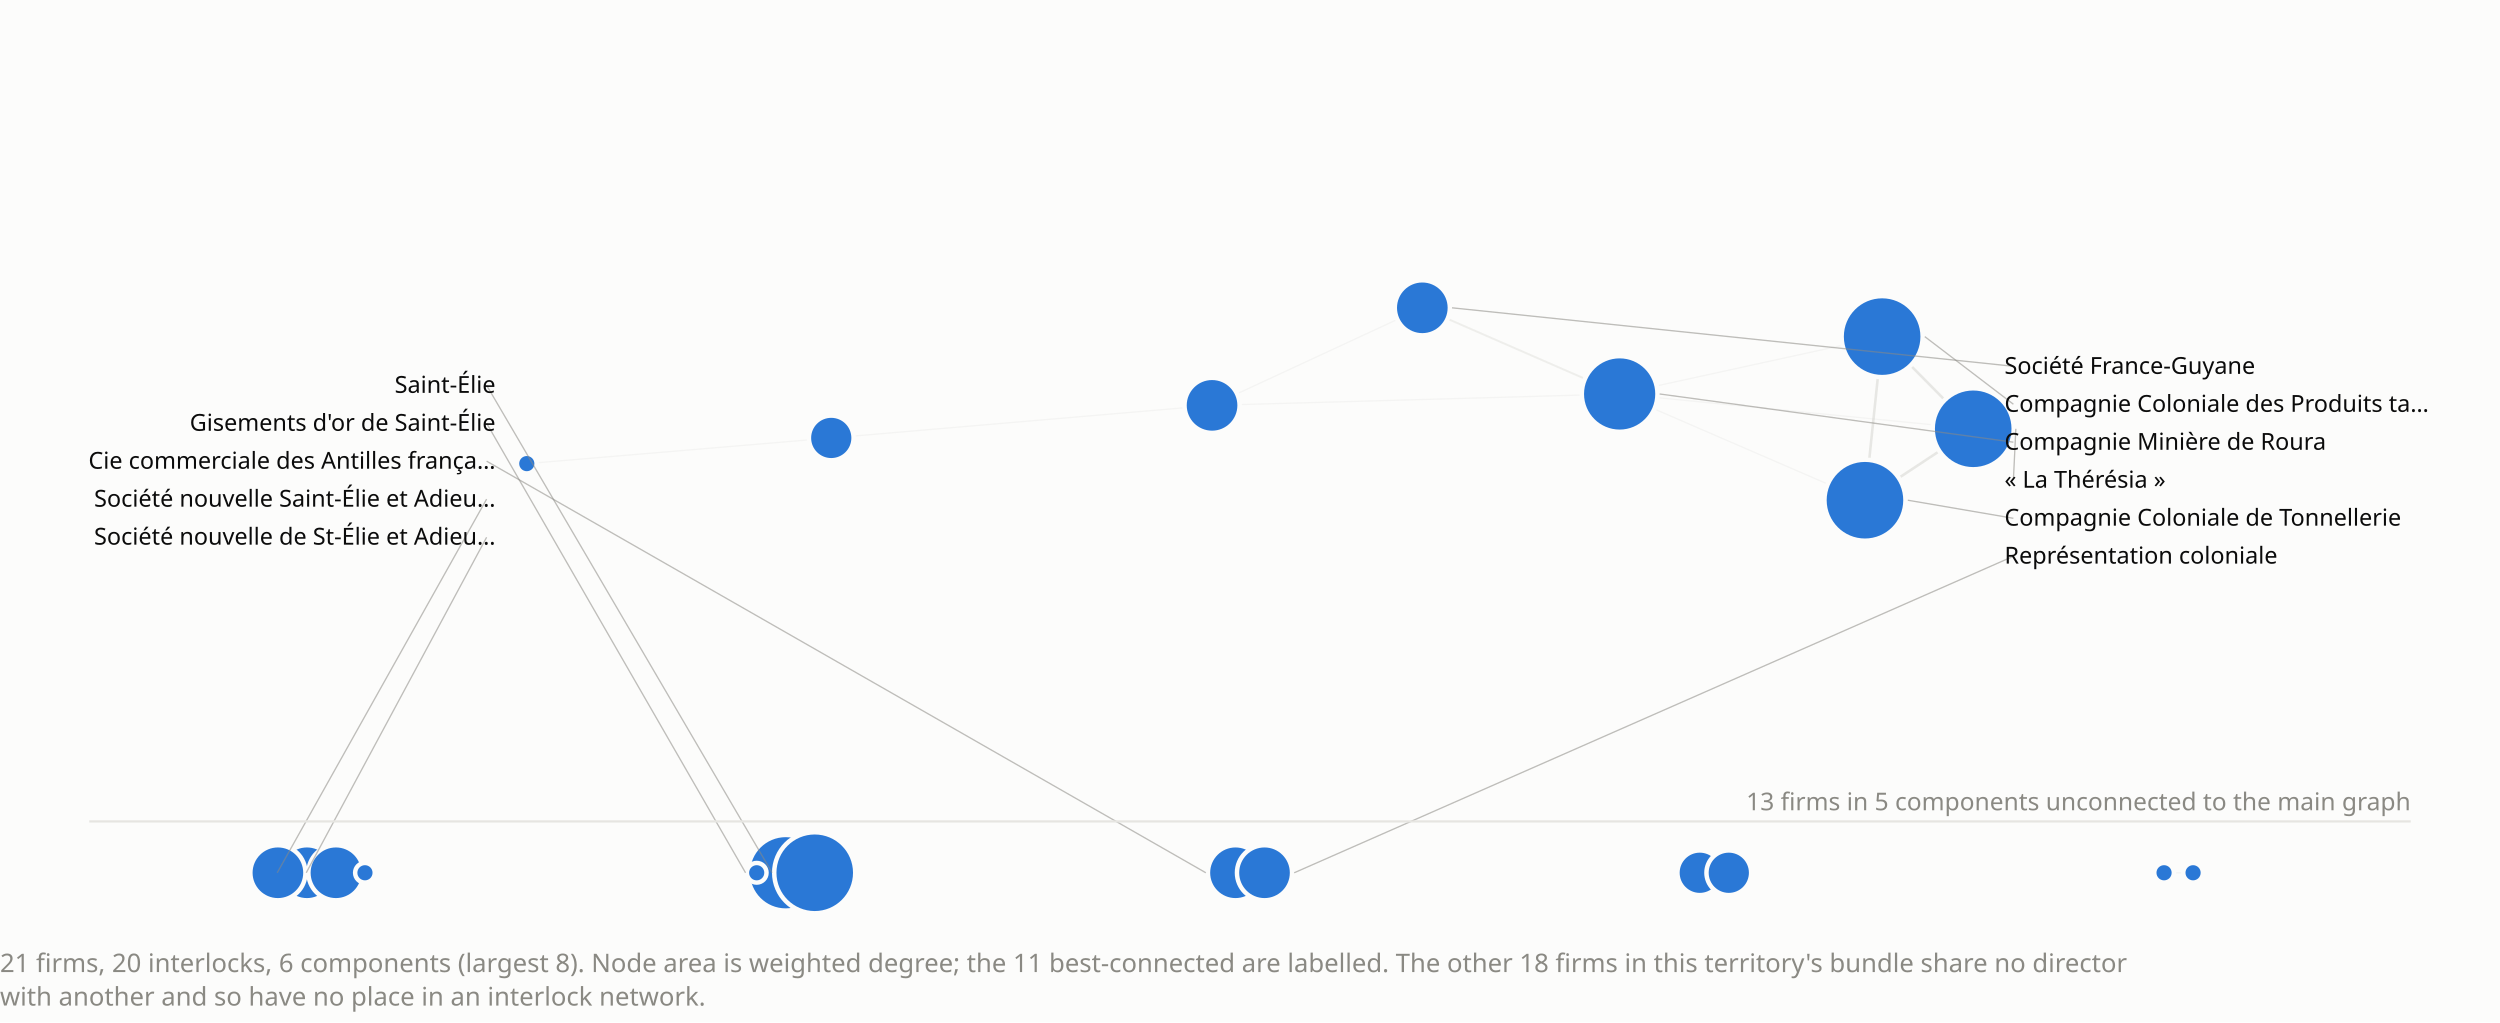
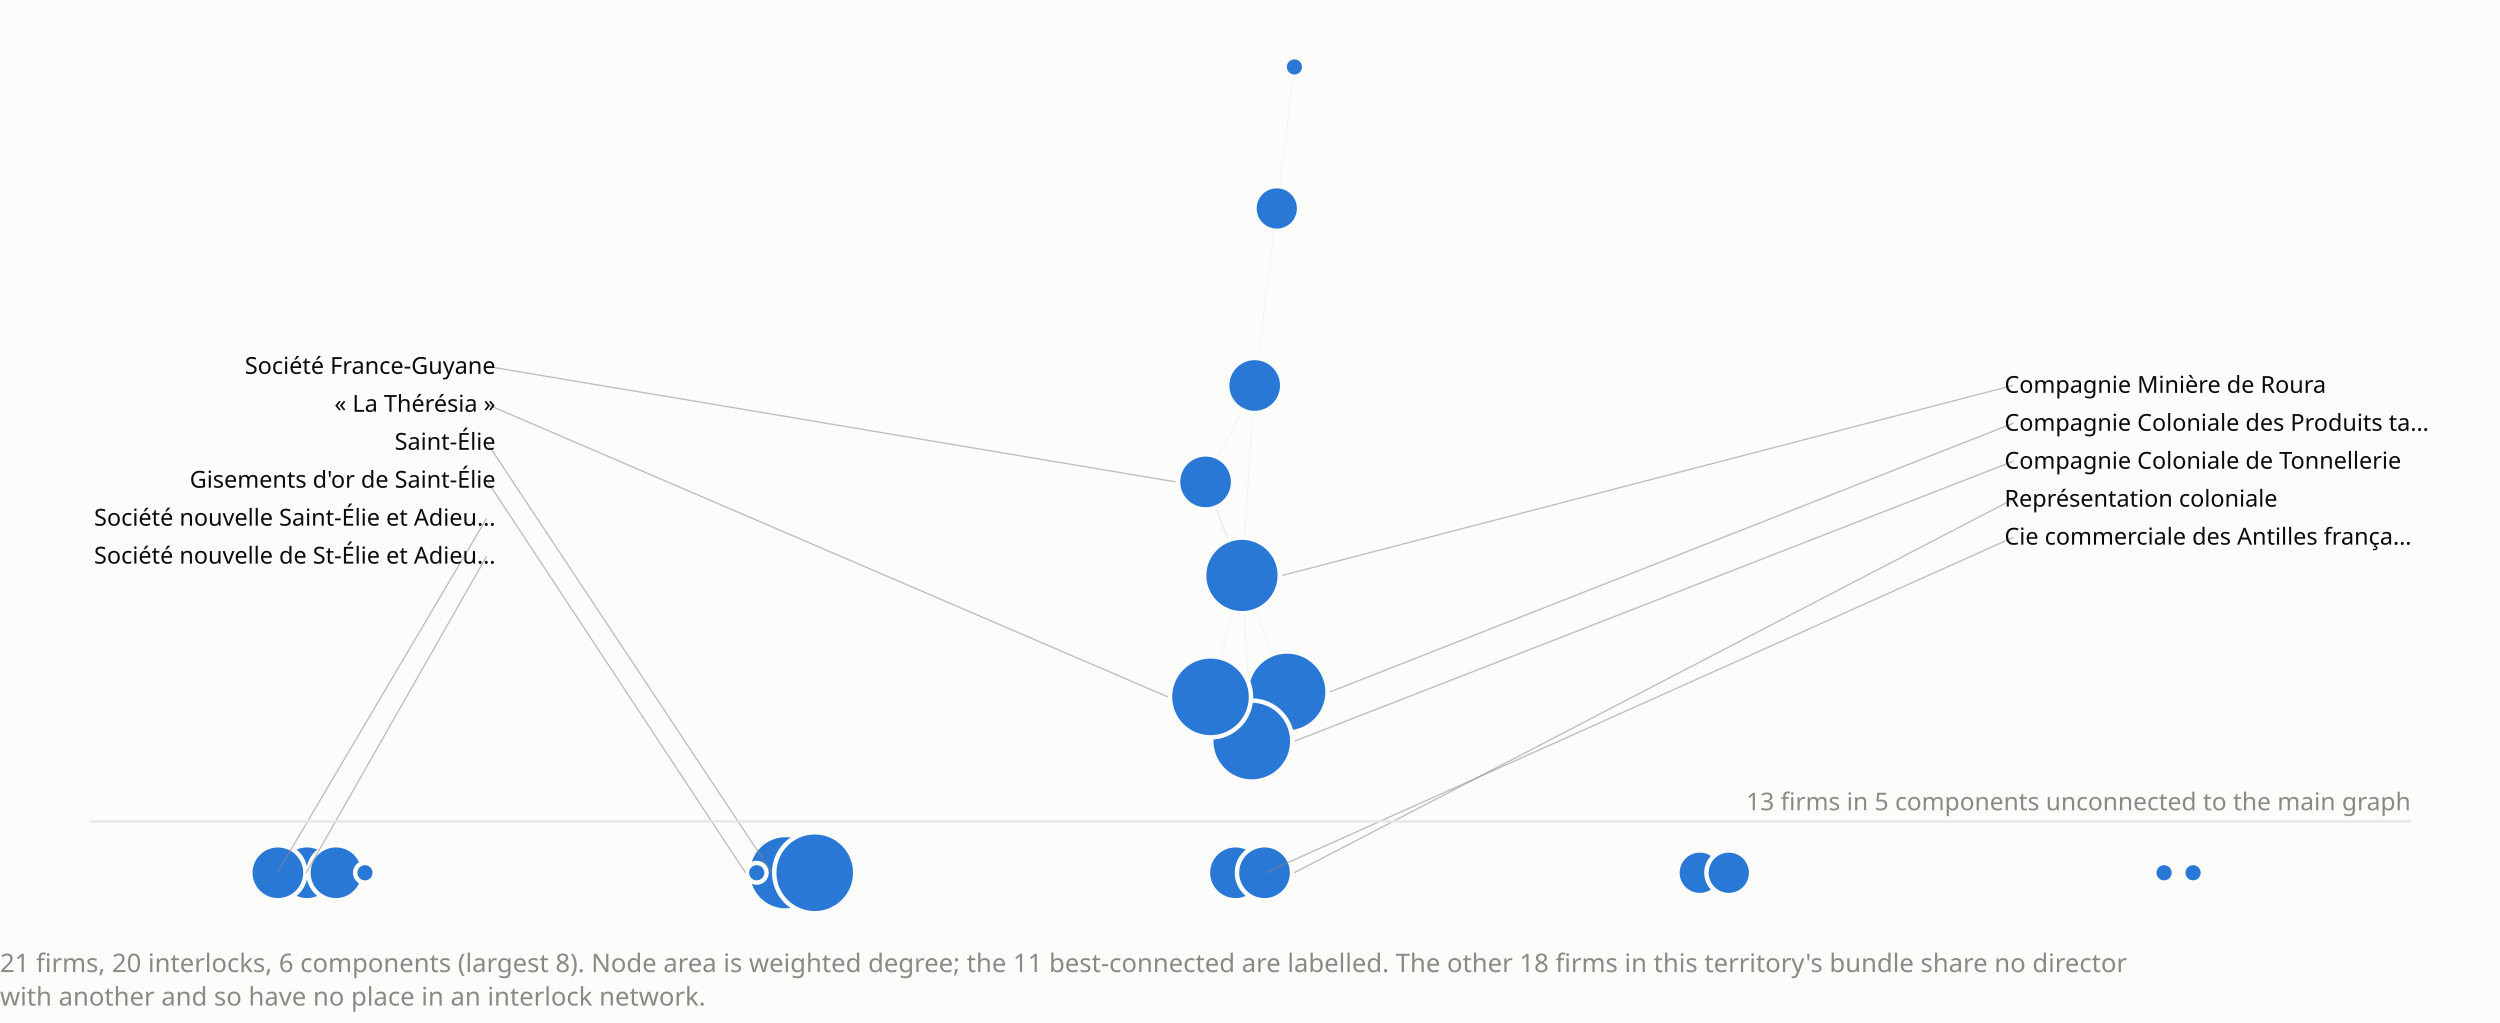
<svg xmlns="http://www.w3.org/2000/svg" viewBox="0 0 1120 458" width="1120" height="458" role="img" aria-label="French Guiana interlock network">
  <rect width="1120" height="458" fill="#fcfcfb" />
  <g stroke="#c9c8c2" fill="none">
    <path d="M352.0 391.0L365.0 391.0" stroke-width="2.00" stroke-opacity="0.620" />
-     <path d="M365.0 391.0L339.0 391.0M843.2 150.8L725.6 176.5M835.5 224.1L725.6 176.5M884.0 192.1L725.6 176.5M637.2 137.9L543.0 181.6M725.6 176.5L543.0 181.6M137.5 391.0L124.5 391.0M150.5 391.0L124.5 391.0M543.0 181.6L372.4 196.2M372.4 196.2L236.0 207.7M124.5 391.0L163.5 391.0M969.5 391.0L982.5 391.0" stroke-width="0.60" stroke-opacity="0.160" />
-     <path d="M553.5 391.0L566.5 391.0M843.2 150.8L835.5 224.1M843.2 150.8L884.0 192.1M835.5 224.1L884.0 192.1" stroke-width="1.16" stroke-opacity="0.400" />
-     <path d="M761.5 391.0L774.5 391.0M637.2 137.9L725.6 176.5M137.5 391.0L150.5 391.0" stroke-width="0.88" stroke-opacity="0.280" />
+     <path d="M365.0 391.0L339.0 391.0M576.6 310.0L556.4 257.8M560.8 332.0L556.4 257.8M542.3 312.2L556.4 257.8M540.1 215.9L562.1 172.7M556.4 257.8L562.1 172.7M137.5 391.0L124.5 391.0M150.5 391.0L124.5 391.0M562.1 172.7L572.0 93.4M572.0 93.4L579.9 30.0M124.5 391.0L163.5 391.0M969.5 391.0L982.5 391.0" stroke-width="0.60" stroke-opacity="0.160" />
+     <path d="M553.5 391.0L566.5 391.0M576.6 310.0L560.8 332.0M576.6 310.0L542.3 312.2M560.8 332.0L542.3 312.2" stroke-width="1.16" stroke-opacity="0.400" />
+     <path d="M761.5 391.0L774.5 391.0M540.1 215.9L556.4 257.8M137.5 391.0L150.5 391.0" stroke-width="0.88" stroke-opacity="0.280" />
  </g>
  <g>
    <circle class="nd" data-id="gisementsorsaintelie" cx="352.0" cy="391.0" r="16.95" fill="#2a78d6" stroke="#fcfcfb" stroke-width="2" />
    <circle class="nd" data-id="saintelie" cx="365.0" cy="391.0" r="18.15" fill="#2a78d6" stroke="#fcfcfb" stroke-width="2" />
    <circle class="nd" data-id="commercialeantillesfrancaisesftanon" cx="553.5" cy="391.0" r="12.34" fill="#2a78d6" stroke="#fcfcfb" stroke-width="2" />
    <circle class="nd" data-id="representationcoloniale" cx="566.5" cy="391.0" r="12.34" fill="#2a78d6" stroke="#fcfcfb" stroke-width="2" />
-     <circle class="nd" data-id="colonialeproduitstannants" cx="843.2" cy="150.8" r="18.15" fill="#2a78d6" stroke="#fcfcfb" stroke-width="2" />
-     <circle class="nd" data-id="colonialetonnellerie" cx="835.5" cy="224.1" r="18.15" fill="#2a78d6" stroke="#fcfcfb" stroke-width="2" />
-     <circle class="nd" data-id="theresia" cx="884.0" cy="192.1" r="18.15" fill="#2a78d6" stroke="#fcfcfb" stroke-width="2" />
+     <circle class="nd" data-id="colonialeproduitstannants" cx="576.6" cy="310.0" r="18.15" fill="#2a78d6" stroke="#fcfcfb" stroke-width="2" />
+     <circle class="nd" data-id="colonialetonnellerie" cx="560.8" cy="332.0" r="18.15" fill="#2a78d6" stroke="#fcfcfb" stroke-width="2" />
+     <circle class="nd" data-id="theresia" cx="542.3" cy="312.2" r="18.15" fill="#2a78d6" stroke="#fcfcfb" stroke-width="2" />
    <circle class="nd" data-id="mataroni" cx="761.5" cy="391.0" r="10.01" fill="#2a78d6" stroke="#fcfcfb" stroke-width="2" />
    <circle class="nd" data-id="minesorguyane" cx="774.5" cy="391.0" r="10.01" fill="#2a78d6" stroke="#fcfcfb" stroke-width="2" />
-     <circle class="nd" data-id="franceguyane" cx="637.2" cy="137.9" r="12.34" fill="#2a78d6" stroke="#fcfcfb" stroke-width="2" />
-     <circle class="nd" data-id="miniereroura" cx="725.6" cy="176.5" r="16.95" fill="#2a78d6" stroke="#fcfcfb" stroke-width="2" />
+     <circle class="nd" data-id="franceguyane" cx="540.1" cy="215.9" r="12.34" fill="#2a78d6" stroke="#fcfcfb" stroke-width="2" />
+     <circle class="nd" data-id="miniereroura" cx="556.4" cy="257.8" r="16.95" fill="#2a78d6" stroke="#fcfcfb" stroke-width="2" />
    <circle class="nd" data-id="saintelieadieuvat" cx="137.5" cy="391.0" r="12.34" fill="#2a78d6" stroke="#fcfcfb" stroke-width="2" />
    <circle class="nd" data-id="stelieadieuvat" cx="150.5" cy="391.0" r="12.34" fill="#2a78d6" stroke="#fcfcfb" stroke-width="2" />
-     <circle class="nd" data-id="cotonniereguyane" cx="543.0" cy="181.6" r="12.34" fill="#2a78d6" stroke="#fcfcfb" stroke-width="2" />
-     <circle class="nd" data-id="sucriereagricoleguyane" cx="372.4" cy="196.2" r="10.01" fill="#2a78d6" stroke="#fcfcfb" stroke-width="2" />
+     <circle class="nd" data-id="cotonniereguyane" cx="562.1" cy="172.7" r="12.34" fill="#2a78d6" stroke="#fcfcfb" stroke-width="2" />
+     <circle class="nd" data-id="sucriereagricoleguyane" cx="572.0" cy="93.4" r="10.01" fill="#2a78d6" stroke="#fcfcfb" stroke-width="2" />
    <circle class="nd" data-id="colonialeagricoleminiere" cx="124.5" cy="391.0" r="12.34" fill="#2a78d6" stroke="#fcfcfb" stroke-width="2" />
    <circle class="nd" data-id="unionminierehautemana" cx="163.5" cy="391.0" r="4.40" fill="#2a78d6" stroke="#fcfcfb" stroke-width="2" />
    <circle class="nd" data-id="exploitationsminieresinini" cx="969.5" cy="391.0" r="4.40" fill="#2a78d6" stroke="#fcfcfb" stroke-width="2" />
    <circle class="nd" data-id="forestiereguyane" cx="982.5" cy="391.0" r="4.40" fill="#2a78d6" stroke="#fcfcfb" stroke-width="2" />
-     <circle class="nd" data-id="comptoirsgenerauxguyane" cx="236.0" cy="207.7" r="4.40" fill="#2a78d6" stroke="#fcfcfb" stroke-width="2" />
+     <circle class="nd" data-id="comptoirsgenerauxguyane" cx="579.9" cy="30.0" r="4.40" fill="#2a78d6" stroke="#fcfcfb" stroke-width="2" />
    <circle class="nd" data-id="gisementsordieumerci" cx="339.0" cy="391.0" r="4.40" fill="#2a78d6" stroke="#fcfcfb" stroke-width="2" />
  </g>
-   <line x1="218.0" y1="172.6" x2="345.9" y2="391.0" stroke="#8a8983" stroke-width="0.6" stroke-opacity="0.55" />
-   <line x1="218.0" y1="189.6" x2="334.0" y2="391.0" stroke="#8a8983" stroke-width="0.6" stroke-opacity="0.55" />
-   <line x1="218.0" y1="206.6" x2="540.2" y2="391.0" stroke="#8a8983" stroke-width="0.6" stroke-opacity="0.55" />
-   <line x1="218.0" y1="223.6" x2="124.2" y2="391.0" stroke="#8a8983" stroke-width="0.6" stroke-opacity="0.55" />
-   <line x1="218.0" y1="240.7" x2="137.2" y2="391.0" stroke="#8a8983" stroke-width="0.6" stroke-opacity="0.55" />
-   <line x1="902.0" y1="164.1" x2="650.5" y2="137.9" stroke="#8a8983" stroke-width="0.6" stroke-opacity="0.55" />
-   <line x1="902.0" y1="181.1" x2="862.3" y2="150.8" stroke="#8a8983" stroke-width="0.6" stroke-opacity="0.55" />
-   <line x1="902.0" y1="198.1" x2="743.5" y2="176.5" stroke="#8a8983" stroke-width="0.6" stroke-opacity="0.55" />
-   <line x1="902.0" y1="215.1" x2="903.1" y2="192.1" stroke="#8a8983" stroke-width="0.6" stroke-opacity="0.55" />
-   <line x1="902.0" y1="232.2" x2="854.7" y2="224.1" stroke="#8a8983" stroke-width="0.6" stroke-opacity="0.55" />
-   <line x1="902.0" y1="249.2" x2="579.8" y2="391.0" stroke="#8a8983" stroke-width="0.6" stroke-opacity="0.55" />
+   <line x1="218.0" y1="164.1" x2="526.7" y2="215.9" stroke="#8a8983" stroke-width="0.6" stroke-opacity="0.55" />
+   <line x1="218.0" y1="181.1" x2="523.2" y2="312.2" stroke="#8a8983" stroke-width="0.6" stroke-opacity="0.55" />
+   <line x1="218.0" y1="198.1" x2="345.9" y2="391.0" stroke="#8a8983" stroke-width="0.6" stroke-opacity="0.55" />
+   <line x1="218.0" y1="215.1" x2="334.0" y2="391.0" stroke="#8a8983" stroke-width="0.6" stroke-opacity="0.55" />
+   <line x1="218.0" y1="232.2" x2="124.2" y2="391.0" stroke="#8a8983" stroke-width="0.6" stroke-opacity="0.55" />
+   <line x1="218.0" y1="249.2" x2="137.2" y2="391.0" stroke="#8a8983" stroke-width="0.6" stroke-opacity="0.55" />
+   <line x1="902.0" y1="172.6" x2="574.4" y2="257.8" stroke="#8a8983" stroke-width="0.6" stroke-opacity="0.55" />
+   <line x1="902.0" y1="189.6" x2="595.8" y2="310.0" stroke="#8a8983" stroke-width="0.6" stroke-opacity="0.55" />
+   <line x1="902.0" y1="206.6" x2="580.0" y2="332.0" stroke="#8a8983" stroke-width="0.6" stroke-opacity="0.55" />
+   <line x1="902.0" y1="223.6" x2="579.8" y2="391.0" stroke="#8a8983" stroke-width="0.6" stroke-opacity="0.55" />
+   <line x1="902.0" y1="240.7" x2="566.8" y2="391.0" stroke="#8a8983" stroke-width="0.6" stroke-opacity="0.55" />
  <g font-size="10.5" font-family="ui-sans-serif,system-ui,sans-serif" fill="#0b0b0b">
-     <text x="222.0" y="176.0" text-anchor="end">Saint-Élie</text>
-     <text x="222.0" y="193.0" text-anchor="end">Gisements d'or de Saint-Élie</text>
-     <text x="222.0" y="210.0" text-anchor="end">Cie commerciale des Antilles frança…</text>
-     <text x="222.0" y="227.0" text-anchor="end">Société nouvelle Saint-Élie et Adieu…</text>
-     <text x="222.0" y="244.0" text-anchor="end">Société nouvelle de St-Élie et Adieu…</text>
-     <text x="898.0" y="167.5" text-anchor="start">Société France-Guyane</text>
-     <text x="898.0" y="184.5" text-anchor="start">Compagnie Coloniale des Produits ta…</text>
-     <text x="898.0" y="201.5" text-anchor="start">Compagnie Minière de Roura</text>
-     <text x="898.0" y="218.5" text-anchor="start">« La Thérésia »</text>
-     <text x="898.0" y="235.5" text-anchor="start">Compagnie Coloniale de Tonnellerie</text>
-     <text x="898.0" y="252.5" text-anchor="start">Représentation coloniale</text>
+     <text x="222.0" y="167.5" text-anchor="end">Société France-Guyane</text>
+     <text x="222.0" y="184.5" text-anchor="end">« La Thérésia »</text>
+     <text x="222.0" y="201.5" text-anchor="end">Saint-Élie</text>
+     <text x="222.0" y="218.5" text-anchor="end">Gisements d'or de Saint-Élie</text>
+     <text x="222.0" y="235.5" text-anchor="end">Société nouvelle Saint-Élie et Adieu…</text>
+     <text x="222.0" y="252.5" text-anchor="end">Société nouvelle de St-Élie et Adieu…</text>
+     <text x="898.0" y="176.0" text-anchor="start">Compagnie Minière de Roura</text>
+     <text x="898.0" y="193.0" text-anchor="start">Compagnie Coloniale des Produits ta…</text>
+     <text x="898.0" y="210.0" text-anchor="start">Compagnie Coloniale de Tonnellerie</text>
+     <text x="898.0" y="227.0" text-anchor="start">Représentation coloniale</text>
+     <text x="898.0" y="244.0" text-anchor="start">Cie commerciale des Antilles frança…</text>
  </g>
  <line x1="40" y1="368" x2="1080" y2="368" stroke="#e6e5e1" stroke-width="1" />
  <text x="1080" y="363" text-anchor="end" font-size="11" font-family="ui-sans-serif,system-ui,sans-serif" fill="#8a8983">13 firms in 5 components unconnected to the main graph</text>
  <g font-size="11.5" font-family="ui-sans-serif,system-ui,sans-serif" fill="#8a8983">
    <text x="0" y="435.5">21 firms, 20 interlocks, 6 components (largest 8). Node area is weighted degree; the 11 best-connected are labelled. The other 18 firms in this territory's bundle share no director</text>
    <text x="0" y="450.5">with another and so have no place in an interlock network.</text>
  </g>
</svg>
